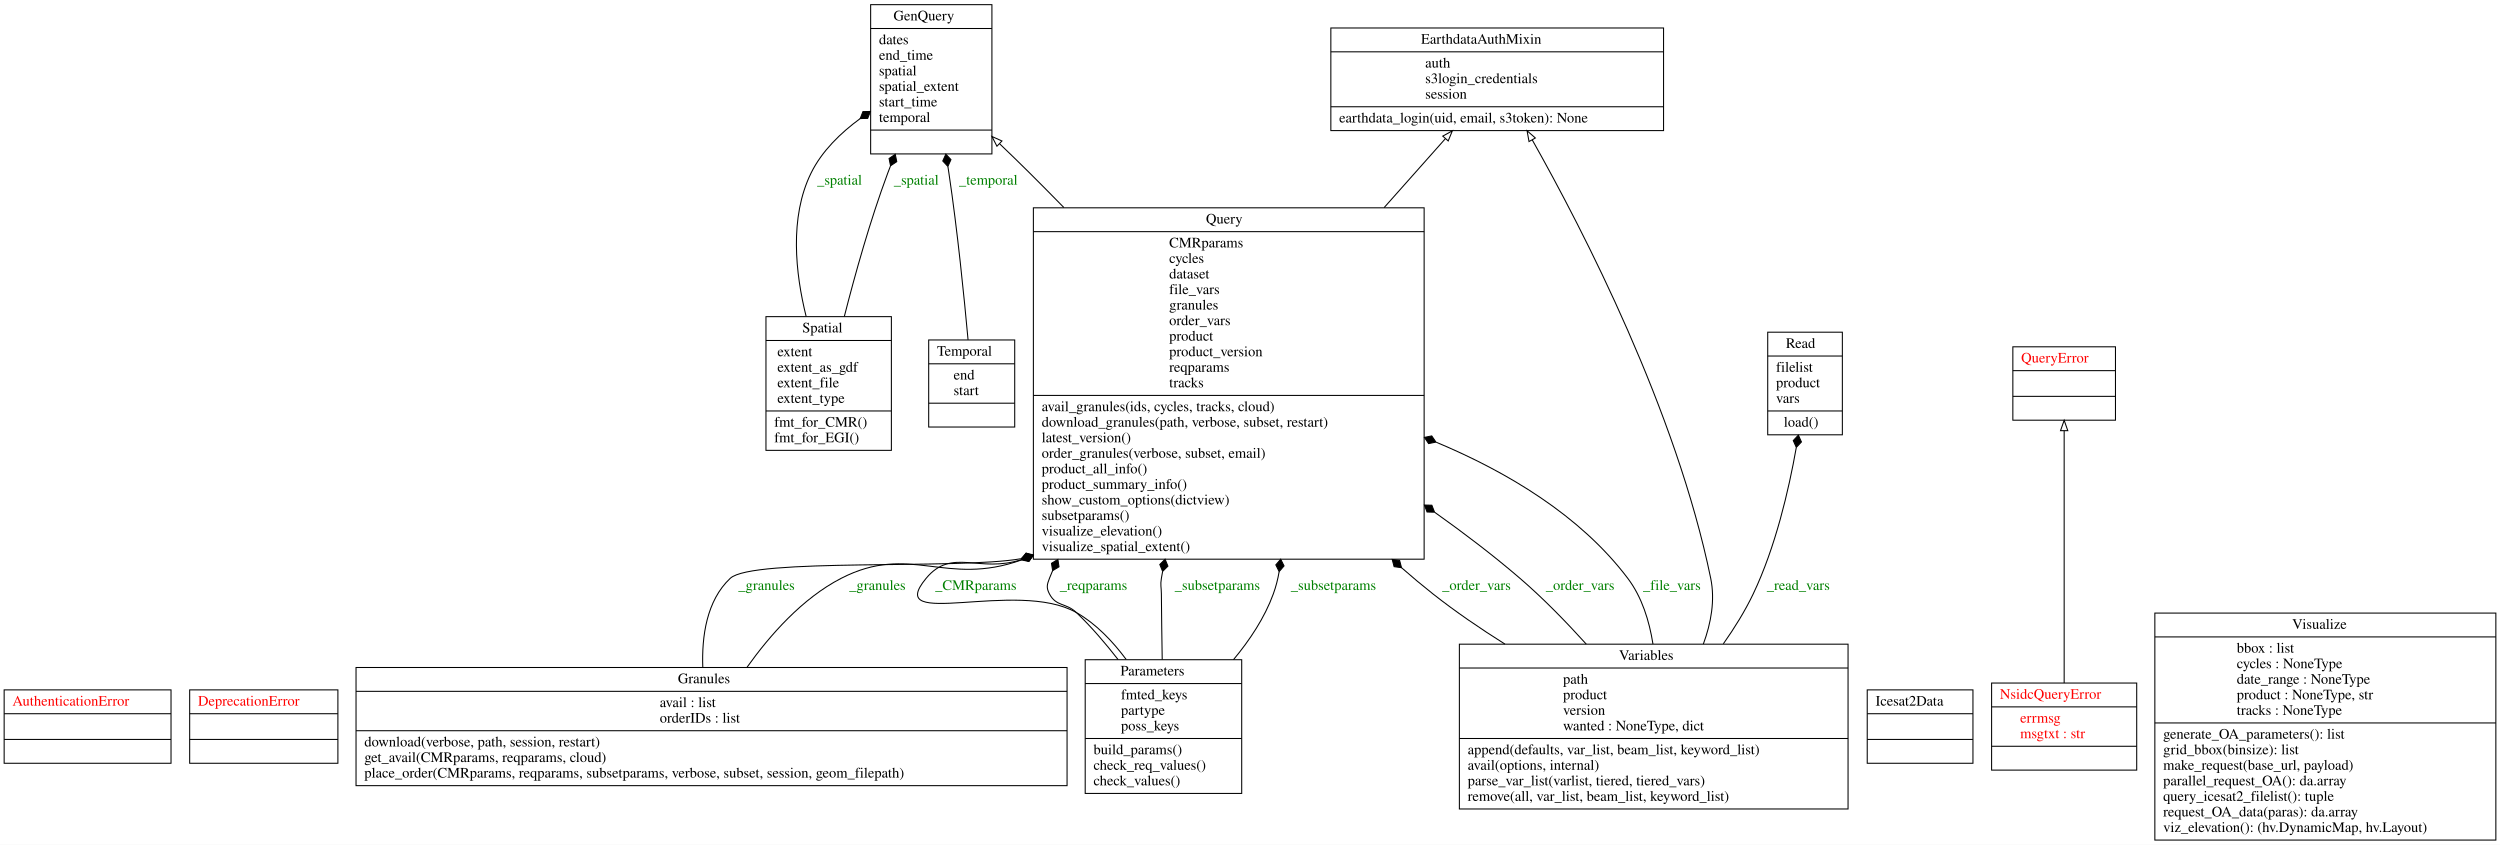
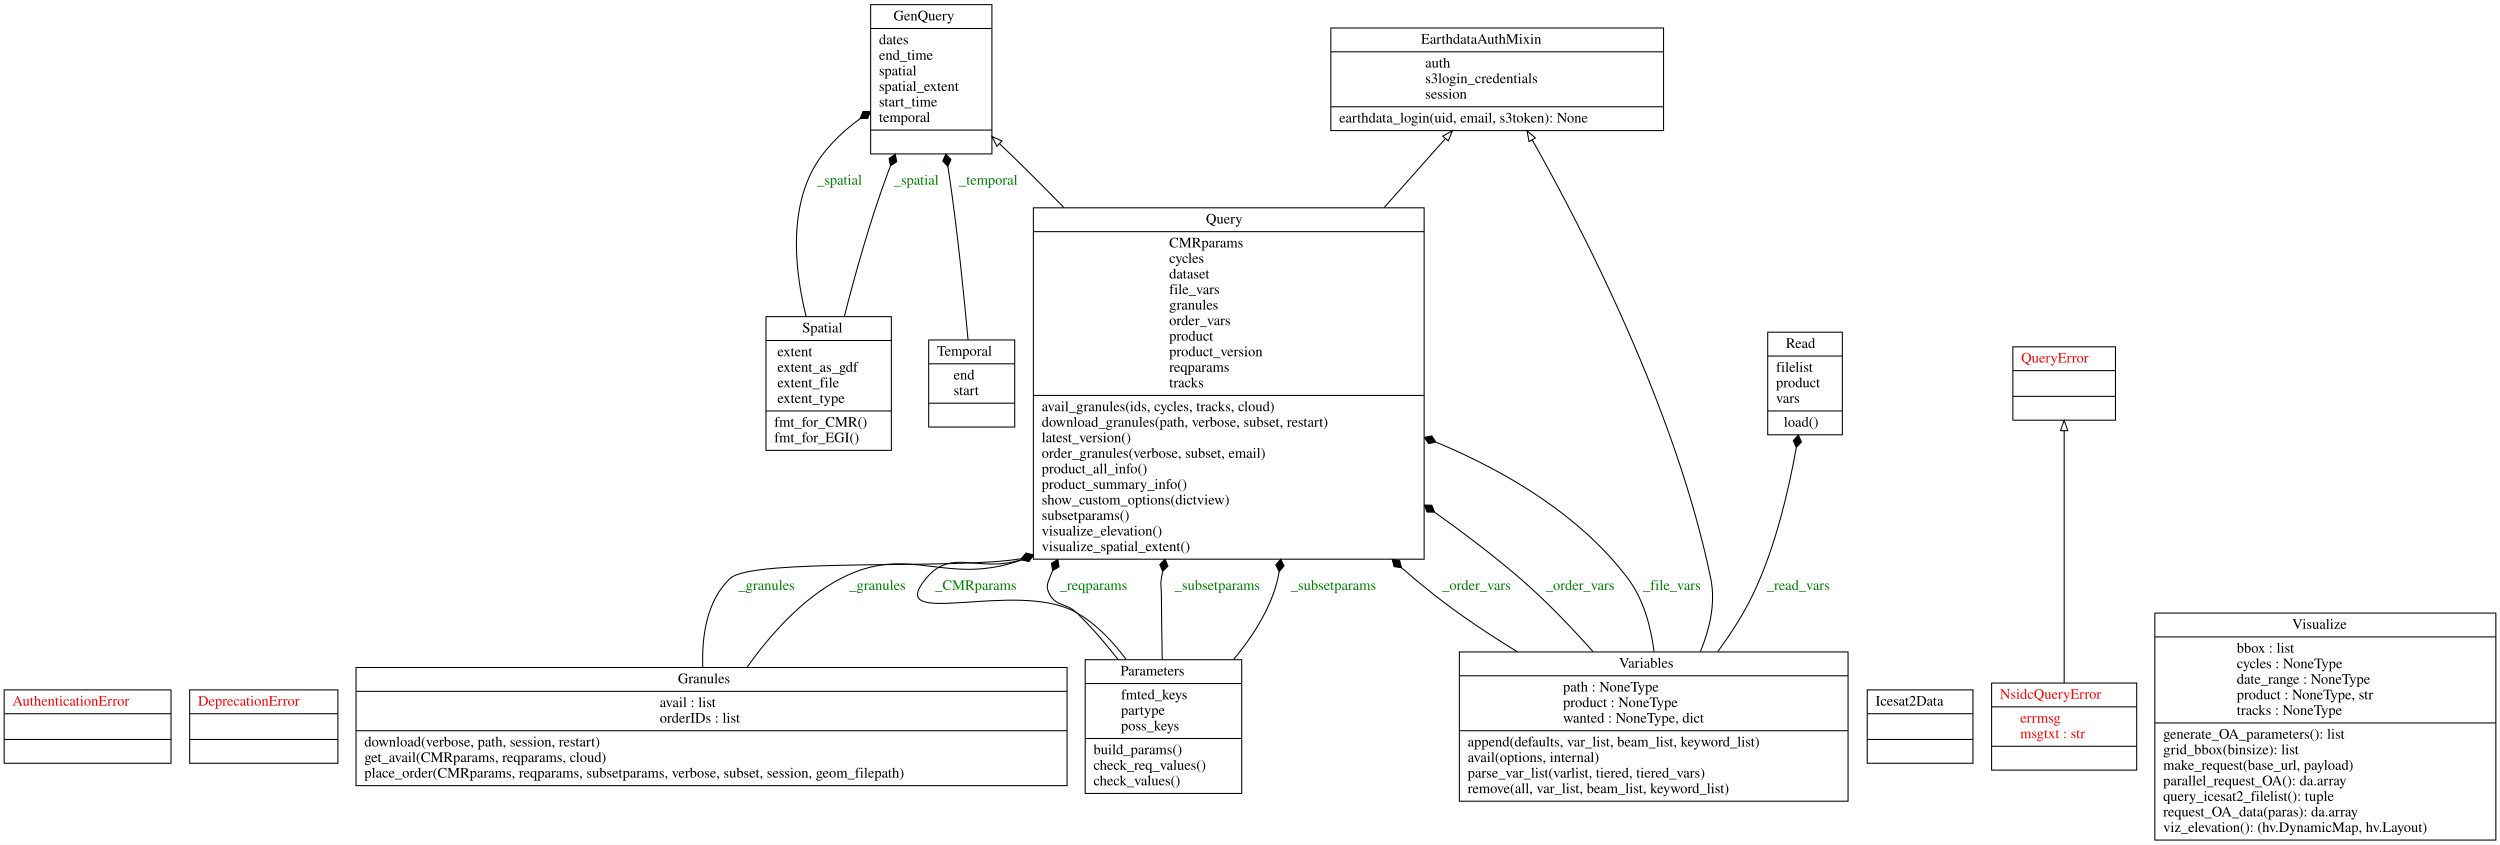
<svg xmlns="http://www.w3.org/2000/svg" width="2412pt" height="815pt" viewBox="0.00 0.00 2412.00 815.00">
  <g id="graph0" class="graph" transform="scale(1 1) rotate(0) translate(4 811)">
    <polygon fill="white" stroke="transparent" points="-4,4 -4,-811 2408,-811 2408,4 -4,4" />
    <g id="node1" class="node">
      <polygon fill="none" stroke="black" points="0,-74.6 0,-145.4 161,-145.4 161,-74.6 0,-74.6" />
      <text text-anchor="start" x="8" y="-130.2" font-family="Times,serif" font-size="14.00" fill="red">AuthenticationError</text>
      <polyline fill="none" stroke="black" points="0,-122.4 161,-122.4 " />
      <polyline fill="none" stroke="black" points="0,-97.6 161,-97.6 " />
      <text text-anchor="start" x="78" y="-82.4" font-family="Times,serif" font-size="14.00" fill="red"> </text>
    </g>
    <g id="node2" class="node">
      <polygon fill="none" stroke="black" points="179,-74.6 179,-145.4 322,-145.4 322,-74.6 179,-74.6" />
      <text text-anchor="start" x="187" y="-130.2" font-family="Times,serif" font-size="14.00" fill="red">DeprecationError</text>
      <polyline fill="none" stroke="black" points="179,-122.4 322,-122.4 " />
      <polyline fill="none" stroke="black" points="179,-97.6 322,-97.6 " />
      <text text-anchor="start" x="248" y="-82.4" font-family="Times,serif" font-size="14.00" fill="red"> </text>
    </g>
    <g id="node3" class="node">
      <polygon fill="none" stroke="black" points="1280,-685 1280,-784 1601,-784 1601,-685 1280,-685" />
      <text text-anchor="start" x="1367" y="-768.8" font-family="Times,serif" font-size="14.00">EarthdataAuthMixin</text>
      <polyline fill="none" stroke="black" points="1280,-761 1601,-761 " />
      <text text-anchor="start" x="1371" y="-745.8" font-family="Times,serif" font-size="14.00">auth</text>
      <text text-anchor="start" x="1371" y="-730.8" font-family="Times,serif" font-size="14.00">s3login_credentials</text>
      <text text-anchor="start" x="1371" y="-715.8" font-family="Times,serif" font-size="14.00">session</text>
      <polyline fill="none" stroke="black" points="1280,-708 1601,-708 " />
      <text text-anchor="start" x="1288" y="-692.8" font-family="Times,serif" font-size="14.00">earthdata_login(uid, email, s3token): None</text>
    </g>
    <g id="node4" class="node">
      <polygon fill="none" stroke="black" points="836,-662.5 836,-806.5 953,-806.5 953,-662.5 836,-662.5" />
      <text text-anchor="start" x="858" y="-791.3" font-family="Times,serif" font-size="14.00">GenQuery</text>
      <polyline fill="none" stroke="black" points="836,-783.5 953,-783.5 " />
      <text text-anchor="start" x="844" y="-768.3" font-family="Times,serif" font-size="14.00">dates</text>
      <text text-anchor="start" x="844" y="-753.3" font-family="Times,serif" font-size="14.00">end_time</text>
      <text text-anchor="start" x="844" y="-738.3" font-family="Times,serif" font-size="14.00">spatial</text>
      <text text-anchor="start" x="844" y="-723.3" font-family="Times,serif" font-size="14.00">spatial_extent</text>
      <text text-anchor="start" x="844" y="-708.3" font-family="Times,serif" font-size="14.00">start_time</text>
      <text text-anchor="start" x="844" y="-693.3" font-family="Times,serif" font-size="14.00">temporal</text>
      <polyline fill="none" stroke="black" points="836,-685.5 953,-685.5 " />
      <text text-anchor="start" x="892" y="-670.3" font-family="Times,serif" font-size="14.00"> </text>
    </g>
    <g id="node5" class="node">
      <polygon fill="none" stroke="black" points="339.5,-53 339.5,-167 1025.5,-167 1025.5,-53 339.5,-53" />
      <text text-anchor="start" x="650" y="-151.8" font-family="Times,serif" font-size="14.00">Granules</text>
      <polyline fill="none" stroke="black" points="339.5,-144 1025.5,-144 " />
      <text text-anchor="start" x="632.5" y="-128.8" font-family="Times,serif" font-size="14.00">avail : list</text>
      <text text-anchor="start" x="632.5" y="-113.8" font-family="Times,serif" font-size="14.00">orderIDs : list</text>
      <polyline fill="none" stroke="black" points="339.5,-106 1025.5,-106 " />
      <text text-anchor="start" x="347.5" y="-90.8" font-family="Times,serif" font-size="14.00">download(verbose, path, session, restart)</text>
      <text text-anchor="start" x="347.5" y="-75.8" font-family="Times,serif" font-size="14.00">get_avail(CMRparams, reqparams, cloud)</text>
      <text text-anchor="start" x="347.5" y="-60.8" font-family="Times,serif" font-size="14.00">place_order(CMRparams, reqparams, subsetparams, verbose, subset, session, geom_filepath)</text>
    </g>
    <g id="node9" class="node">
      <polygon fill="none" stroke="black" points="993,-271.5 993,-610.5 1370,-610.5 1370,-271.5 993,-271.5" />
      <text text-anchor="start" x="1159.5" y="-595.3" font-family="Times,serif" font-size="14.00">Query</text>
      <polyline fill="none" stroke="black" points="993,-587.5 1370,-587.5 " />
      <text text-anchor="start" x="1124" y="-572.3" font-family="Times,serif" font-size="14.00">CMRparams</text>
      <text text-anchor="start" x="1124" y="-557.3" font-family="Times,serif" font-size="14.00">cycles</text>
      <text text-anchor="start" x="1124" y="-542.3" font-family="Times,serif" font-size="14.00">dataset</text>
      <text text-anchor="start" x="1124" y="-527.3" font-family="Times,serif" font-size="14.00">file_vars</text>
      <text text-anchor="start" x="1124" y="-512.3" font-family="Times,serif" font-size="14.00">granules</text>
      <text text-anchor="start" x="1124" y="-497.3" font-family="Times,serif" font-size="14.00">order_vars</text>
      <text text-anchor="start" x="1124" y="-482.3" font-family="Times,serif" font-size="14.00">product</text>
      <text text-anchor="start" x="1124" y="-467.3" font-family="Times,serif" font-size="14.00">product_version</text>
      <text text-anchor="start" x="1124" y="-452.3" font-family="Times,serif" font-size="14.00">reqparams</text>
      <text text-anchor="start" x="1124" y="-437.3" font-family="Times,serif" font-size="14.00">tracks</text>
      <polyline fill="none" stroke="black" points="993,-429.5 1370,-429.5 " />
      <text text-anchor="start" x="1001" y="-414.3" font-family="Times,serif" font-size="14.00">avail_granules(ids, cycles, tracks, cloud)</text>
      <text text-anchor="start" x="1001" y="-399.3" font-family="Times,serif" font-size="14.00">download_granules(path, verbose, subset, restart)</text>
      <text text-anchor="start" x="1001" y="-384.3" font-family="Times,serif" font-size="14.00">latest_version()</text>
      <text text-anchor="start" x="1001" y="-369.3" font-family="Times,serif" font-size="14.00">order_granules(verbose, subset, email)</text>
      <text text-anchor="start" x="1001" y="-354.3" font-family="Times,serif" font-size="14.00">product_all_info()</text>
      <text text-anchor="start" x="1001" y="-339.3" font-family="Times,serif" font-size="14.00">product_summary_info()</text>
      <text text-anchor="start" x="1001" y="-324.3" font-family="Times,serif" font-size="14.00">show_custom_options(dictview)</text>
      <text text-anchor="start" x="1001" y="-309.3" font-family="Times,serif" font-size="14.00">subsetparams()</text>
      <text text-anchor="start" x="1001" y="-294.3" font-family="Times,serif" font-size="14.00">visualize_elevation()</text>
      <text text-anchor="start" x="1001" y="-279.3" font-family="Times,serif" font-size="14.00">visualize_spatial_extent()</text>
    </g>
    <g id="edge9" class="edge">
      <path fill="none" stroke="black" d="M674.06,-167.08C672.96,-196.83 677.68,-231.56 700.5,-253 721.72,-272.93 920.34,-261.3 980.89,-271.92" />
      <polygon fill="black" stroke="black" points="981.26,-272.01 988.08,-269.65 992.88,-275.03 986.07,-277.39 981.26,-272.01" />
      <text text-anchor="middle" x="735.5" y="-241.8" font-family="Times,serif" font-size="14.00" fill="green">_granules</text>
    </g>
    <g id="edge10" class="edge">
      <path fill="none" stroke="black" d="M716.71,-167.21C738.63,-197.98 769.98,-233.68 807.5,-253 874.13,-287.31 907.96,-244.47 981.64,-270.79" />
      <polygon fill="black" stroke="black" points="981.65,-270.79 988.69,-269.27 992.81,-275.2 985.76,-276.72 981.65,-270.79" />
      <text text-anchor="middle" x="842.5" y="-241.8" font-family="Times,serif" font-size="14.00" fill="green">_granules</text>
    </g>
    <g id="node6" class="node">
      <polygon fill="none" stroke="black" points="1797.5,-74.6 1797.5,-145.4 1899.5,-145.4 1899.5,-74.6 1797.5,-74.6" />
      <text text-anchor="start" x="1805.5" y="-130.2" font-family="Times,serif" font-size="14.00">Icesat2Data</text>
      <polyline fill="none" stroke="black" points="1797.5,-122.4 1899.5,-122.4 " />
      <polyline fill="none" stroke="black" points="1797.5,-97.6 1899.5,-97.6 " />
      <text text-anchor="start" x="1846" y="-82.4" font-family="Times,serif" font-size="14.00"> </text>
    </g>
    <g id="node7" class="node">
      <polygon fill="none" stroke="black" points="1917.5,-68 1917.5,-152 2057.5,-152 2057.5,-68 1917.5,-68" />
      <text text-anchor="start" x="1925.5" y="-136.8" font-family="Times,serif" font-size="14.00" fill="red">NsidcQueryError</text>
      <polyline fill="none" stroke="black" points="1917.5,-129 2057.5,-129 " />
      <text text-anchor="start" x="1945" y="-113.8" font-family="Times,serif" font-size="14.00" fill="red">errmsg</text>
      <text text-anchor="start" x="1945" y="-98.8" font-family="Times,serif" font-size="14.00" fill="red">msgtxt : str</text>
      <polyline fill="none" stroke="black" points="1917.5,-91 2057.5,-91 " />
      <text text-anchor="start" x="1985" y="-75.8" font-family="Times,serif" font-size="14.00" fill="red"> </text>
    </g>
    <g id="node10" class="node">
      <polygon fill="none" stroke="black" points="1938,-405.6 1938,-476.4 2037,-476.4 2037,-405.6 1938,-405.6" />
      <text text-anchor="start" x="1946" y="-461.2" font-family="Times,serif" font-size="14.00" fill="red">QueryError</text>
      <polyline fill="none" stroke="black" points="1938,-453.4 2037,-453.4 " />
      <polyline fill="none" stroke="black" points="1938,-428.6 2037,-428.6 " />
      <text text-anchor="start" x="1985" y="-413.4" font-family="Times,serif" font-size="14.00" fill="red"> </text>
    </g>
    <g id="edge1" class="edge">
      <path fill="none" stroke="black" d="M1987.5,-152C1987.5,-214.01 1987.5,-331.18 1987.5,-395.3" />
      <polygon fill="none" stroke="black" points="1984,-395.5 1987.5,-405.5 1991,-395.5 1984,-395.5" />
    </g>
    <g id="node8" class="node">
      <polygon fill="none" stroke="black" points="1043,-45.5 1043,-174.5 1194,-174.5 1194,-45.5 1043,-45.5" />
      <text text-anchor="start" x="1077" y="-159.3" font-family="Times,serif" font-size="14.00">Parameters</text>
      <polyline fill="none" stroke="black" points="1043,-151.5 1194,-151.5 " />
      <text text-anchor="start" x="1077.5" y="-136.3" font-family="Times,serif" font-size="14.00">fmted_keys</text>
      <text text-anchor="start" x="1077.5" y="-121.3" font-family="Times,serif" font-size="14.00">partype</text>
      <text text-anchor="start" x="1077.5" y="-106.3" font-family="Times,serif" font-size="14.00">poss_keys</text>
      <polyline fill="none" stroke="black" points="1043,-98.5 1194,-98.5 " />
      <text text-anchor="start" x="1051" y="-83.3" font-family="Times,serif" font-size="14.00">build_params()</text>
      <text text-anchor="start" x="1051" y="-68.3" font-family="Times,serif" font-size="14.00">check_req_values()</text>
      <text text-anchor="start" x="1051" y="-53.3" font-family="Times,serif" font-size="14.00">check_values()</text>
    </g>
    <g id="edge5" class="edge">
      <path fill="none" stroke="black" d="M1082.54,-174.75C1069.63,-192.14 1053.48,-209.16 1034.5,-220 977.11,-252.77 847.39,-202.06 889.5,-253 914.43,-283.16 940.59,-257.47 981.82,-271.19" />
      <polygon fill="black" stroke="black" points="981.83,-271.2 988.9,-269.76 992.94,-275.73 985.87,-277.17 981.83,-271.2" />
      <text text-anchor="middle" x="937.5" y="-241.8" font-family="Times,serif" font-size="14.00" fill="green">_CMRparams</text>
    </g>
    <g id="edge6" class="edge">
      <path fill="none" stroke="black" d="M1074.74,-174.63C1062.59,-190.28 1048.79,-206.42 1034.5,-220 1024.31,-229.68 1015.02,-225.55 1008.5,-238 1005.41,-243.91 1006.07,-246.79 1008.5,-253 1009.44,-255.41 1010.44,-257.81 1011.47,-260.2" />
      <polygon fill="black" stroke="black" points="1011.57,-260.4 1017.73,-264.15 1016.64,-271.27 1010.48,-267.53 1011.57,-260.4" />
      <text text-anchor="middle" x="1051" y="-241.8" font-family="Times,serif" font-size="14.00" fill="green">_reqparams</text>
    </g>
    <g id="edge7" class="edge">
      <path fill="none" stroke="black" d="M1117.3,-174.63C1116.97,-194.88 1116.66,-217.38 1116.5,-238 1116.45,-244.67 1115.39,-246.43 1116.5,-253 1116.87,-255.19 1117.26,-257.39 1117.68,-259.6" />
      <polygon fill="black" stroke="black" points="1117.7,-259.7 1122.81,-264.78 1120.09,-271.46 1114.97,-266.38 1117.7,-259.7" />
      <text text-anchor="middle" x="1170.5" y="-241.8" font-family="Times,serif" font-size="14.00" fill="green">_subsetparams</text>
    </g>
    <g id="edge8" class="edge">
      <path fill="none" stroke="black" d="M1186.07,-174.57C1201.7,-193.34 1216.18,-215.05 1224.5,-238 1227.04,-244.99 1228.88,-252.18 1230.12,-259.49" />
      <polygon fill="black" stroke="black" points="1230.13,-259.55 1234.85,-265 1231.63,-271.46 1226.91,-266 1230.13,-259.55" />
      <text text-anchor="middle" x="1282.5" y="-241.8" font-family="Times,serif" font-size="14.00" fill="green">_subsetparams</text>
    </g>
    <g id="edge2" class="edge">
      <path fill="none" stroke="black" d="M1331.41,-610.72C1352.64,-634.62 1373.13,-657.67 1390.5,-677.22" />
      <polygon fill="none" stroke="black" points="1387.99,-679.67 1397.24,-684.82 1393.22,-675.02 1387.99,-679.67" />
    </g>
    <g id="edge3" class="edge">
      <path fill="none" stroke="black" d="M1022.42,-610.77C1011.35,-622.08 1000.3,-633.25 989.5,-644 980.22,-653.24 970.29,-662.86 960.48,-672.23" />
      <polygon fill="none" stroke="black" points="957.85,-669.91 953.01,-679.33 962.67,-674.98 957.85,-669.91" />
    </g>
    <g id="node11" class="node">
      <polygon fill="none" stroke="black" points="1701.5,-391.5 1701.5,-490.5 1773.5,-490.5 1773.5,-391.5 1701.5,-391.5" />
      <text text-anchor="start" x="1719" y="-475.3" font-family="Times,serif" font-size="14.00">Read</text>
      <polyline fill="none" stroke="black" points="1701.5,-467.5 1773.5,-467.5 " />
      <text text-anchor="start" x="1709.5" y="-452.3" font-family="Times,serif" font-size="14.00">filelist</text>
      <text text-anchor="start" x="1709.5" y="-437.3" font-family="Times,serif" font-size="14.00">product</text>
      <text text-anchor="start" x="1709.5" y="-422.3" font-family="Times,serif" font-size="14.00">vars</text>
      <polyline fill="none" stroke="black" points="1701.5,-414.5 1773.5,-414.5 " />
      <text text-anchor="start" x="1717" y="-399.3" font-family="Times,serif" font-size="14.00">load()</text>
    </g>
    <g id="node12" class="node">
      <polygon fill="none" stroke="black" points="735,-376.5 735,-505.5 856,-505.5 856,-376.5 735,-376.5" />
      <text text-anchor="start" x="770" y="-490.3" font-family="Times,serif" font-size="14.00">Spatial</text>
      <polyline fill="none" stroke="black" points="735,-482.5 856,-482.5 " />
      <text text-anchor="start" x="746" y="-467.3" font-family="Times,serif" font-size="14.00">extent</text>
      <text text-anchor="start" x="746" y="-452.3" font-family="Times,serif" font-size="14.00">extent_as_gdf</text>
      <text text-anchor="start" x="746" y="-437.3" font-family="Times,serif" font-size="14.00">extent_file</text>
      <text text-anchor="start" x="746" y="-422.3" font-family="Times,serif" font-size="14.00">extent_type</text>
      <polyline fill="none" stroke="black" points="735,-414.5 856,-414.5 " />
      <text text-anchor="start" x="743" y="-399.3" font-family="Times,serif" font-size="14.00">fmt_for_CMR()</text>
      <text text-anchor="start" x="743" y="-384.3" font-family="Times,serif" font-size="14.00">fmt_for_EGI()</text>
    </g>
    <g id="edge11" class="edge">
      <path fill="none" stroke="black" d="M773.76,-505.69C763.46,-547.12 757.47,-601.2 778.5,-644 788.91,-665.19 807.03,-682.78 825.89,-696.59" />
      <polygon fill="black" stroke="black" points="825.93,-696.62 833.14,-696.76 835.78,-703.47 828.57,-703.33 825.93,-696.62" />
      <text text-anchor="middle" x="806" y="-632.8" font-family="Times,serif" font-size="14.00" fill="green">_spatial</text>
    </g>
    <g id="edge12" class="edge">
      <path fill="none" stroke="black" d="M810.6,-505.64C820.84,-545.84 835.57,-598.59 852.5,-644 853.33,-646.23 854.2,-648.48 855.09,-650.75" />
      <polygon fill="black" stroke="black" points="855.2,-651.03 861.18,-655.06 859.75,-662.13 853.77,-658.1 855.2,-651.03" />
      <text text-anchor="middle" x="880" y="-632.8" font-family="Times,serif" font-size="14.00" fill="green">_spatial</text>
    </g>
    <g id="node13" class="node">
      <polygon fill="none" stroke="black" points="892,-399 892,-483 975,-483 975,-399 892,-399" />
      <text text-anchor="start" x="900" y="-467.8" font-family="Times,serif" font-size="14.00">Temporal</text>
      <polyline fill="none" stroke="black" points="892,-460 975,-460 " />
      <text text-anchor="start" x="916" y="-444.8" font-family="Times,serif" font-size="14.00">end</text>
      <text text-anchor="start" x="916" y="-429.8" font-family="Times,serif" font-size="14.00">start</text>
      <polyline fill="none" stroke="black" points="892,-422 975,-422 " />
      <text text-anchor="start" x="931" y="-406.8" font-family="Times,serif" font-size="14.00"> </text>
    </g>
    <g id="edge13" class="edge">
      <path fill="none" stroke="black" d="M929.98,-483.13C926.26,-524.04 919.78,-588.52 911.5,-644 911.2,-646.04 910.88,-648.11 910.55,-650.2" />
      <polygon fill="black" stroke="black" points="910.51,-650.42 913.48,-656.99 908.56,-662.26 905.59,-655.69 910.51,-650.42" />
      <text text-anchor="middle" x="949.5" y="-632.8" font-family="Times,serif" font-size="14.00" fill="green">_temporal</text>
    </g>
    <g id="node14" class="node">
-       <polygon fill="none" stroke="black" points="1404,-30.5 1404,-189.5 1779,-189.5 1779,-30.5 1404,-30.5" />
-       <text text-anchor="start" x="1558" y="-174.3" font-family="Times,serif" font-size="14.00">Variables</text>
-       <polyline fill="none" stroke="black" points="1404,-166.5 1779,-166.5 " />
-       <text text-anchor="start" x="1504" y="-151.3" font-family="Times,serif" font-size="14.00">path</text>
-       <text text-anchor="start" x="1504" y="-136.3" font-family="Times,serif" font-size="14.00">product</text>
-       <text text-anchor="start" x="1504" y="-121.3" font-family="Times,serif" font-size="14.00">version</text>
-       <text text-anchor="start" x="1504" y="-106.3" font-family="Times,serif" font-size="14.00">wanted : NoneType, dict</text>
-       <polyline fill="none" stroke="black" points="1404,-98.5 1779,-98.5 " />
-       <text text-anchor="start" x="1412" y="-83.3" font-family="Times,serif" font-size="14.00">append(defaults, var_list, beam_list, keyword_list)</text>
-       <text text-anchor="start" x="1412" y="-68.3" font-family="Times,serif" font-size="14.00">avail(options, internal)</text>
-       <text text-anchor="start" x="1412" y="-53.3" font-family="Times,serif" font-size="14.00">parse_var_list(varlist, tiered, tiered_vars)</text>
-       <text text-anchor="start" x="1412" y="-38.3" font-family="Times,serif" font-size="14.00">remove(all, var_list, beam_list, keyword_list)</text>
+       <polygon fill="none" stroke="black" points="1404,-38 1404,-182 1779,-182 1779,-38 1404,-38" />
+       <text text-anchor="start" x="1558" y="-166.8" font-family="Times,serif" font-size="14.00">Variables</text>
+       <polyline fill="none" stroke="black" points="1404,-159 1779,-159 " />
+       <text text-anchor="start" x="1504" y="-143.8" font-family="Times,serif" font-size="14.00">path : NoneType</text>
+       <text text-anchor="start" x="1504" y="-128.8" font-family="Times,serif" font-size="14.00">product : NoneType</text>
+       <text text-anchor="start" x="1504" y="-113.8" font-family="Times,serif" font-size="14.00">wanted : NoneType, dict</text>
+       <polyline fill="none" stroke="black" points="1404,-106 1779,-106 " />
+       <text text-anchor="start" x="1412" y="-90.8" font-family="Times,serif" font-size="14.00">append(defaults, var_list, beam_list, keyword_list)</text>
+       <text text-anchor="start" x="1412" y="-75.8" font-family="Times,serif" font-size="14.00">avail(options, internal)</text>
+       <text text-anchor="start" x="1412" y="-60.8" font-family="Times,serif" font-size="14.00">parse_var_list(varlist, tiered, tiered_vars)</text>
+       <text text-anchor="start" x="1412" y="-45.8" font-family="Times,serif" font-size="14.00">remove(all, var_list, beam_list, keyword_list)</text>
    </g>
    <g id="edge4" class="edge">
-       <path fill="none" stroke="black" d="M1639.37,-189.57C1646.83,-209.83 1650.83,-231.89 1646.5,-253 1613.36,-414.38 1523.65,-588.48 1474.25,-676.13" />
+       <path fill="none" stroke="black" d="M1636.47,-182.19C1645.73,-204.41 1651.37,-229.3 1646.5,-253 1613.36,-414.38 1523.65,-588.48 1474.25,-676.13" />
      <polygon fill="none" stroke="black" points="1471.2,-674.42 1469.31,-684.85 1477.29,-677.87 1471.2,-674.42" />
    </g>
    <g id="edge14" class="edge">
-       <path fill="none" stroke="black" d="M1448.01,-189.54C1424.08,-204.6 1400.05,-221 1378.5,-238 1368.41,-245.95 1358.33,-254.4 1348.35,-263.15" />
+       <path fill="none" stroke="black" d="M1460.1,-182.04C1432.25,-199.08 1403.68,-218.14 1378.5,-238 1368.41,-245.95 1358.33,-254.4 1348.35,-263.15" />
      <polygon fill="black" stroke="black" points="1348.18,-263.3 1346.35,-270.27 1339.21,-271.27 1341.04,-264.29 1348.18,-263.3" />
      <text text-anchor="middle" x="1420.5" y="-241.8" font-family="Times,serif" font-size="14.00" fill="green">_order_vars</text>
    </g>
    <g id="edge15" class="edge">
-       <path fill="none" stroke="black" d="M1526.46,-189.51C1506.91,-211.14 1484.72,-233.89 1462.5,-253 1436.96,-274.96 1408.73,-296.49 1380.3,-316.66" />
+       <path fill="none" stroke="black" d="M1533.02,-182.18C1511.95,-205.92 1487.25,-231.72 1462.5,-253 1436.96,-274.96 1408.73,-296.49 1380.3,-316.66" />
      <polygon fill="black" stroke="black" points="1380.05,-316.84 1377.45,-323.56 1370.24,-323.74 1372.84,-317.02 1380.05,-316.84" />
      <text text-anchor="middle" x="1520.5" y="-241.8" font-family="Times,serif" font-size="14.00" fill="green">_order_vars</text>
    </g>
    <g id="edge16" class="edge">
-       <path fill="none" stroke="black" d="M1590.77,-189.64C1587.27,-211.87 1580.15,-234.92 1566.5,-253 1520.71,-313.68 1450.03,-355.73 1381.67,-384.34" />
+       <path fill="none" stroke="black" d="M1591.81,-182.3C1588.76,-206.72 1581.65,-232.92 1566.5,-253 1520.71,-313.68 1450.03,-355.73 1381.67,-384.34" />
      <polygon fill="black" stroke="black" points="1381.39,-384.46 1377.35,-390.43 1370.28,-389 1374.32,-383.02 1381.39,-384.46" />
      <text text-anchor="middle" x="1609" y="-241.8" font-family="Times,serif" font-size="14.00" fill="green">_file_vars</text>
    </g>
    <g id="edge17" class="edge">
-       <path fill="none" stroke="black" d="M1658.67,-189.82C1669.46,-205.12 1679.65,-221.53 1687.5,-238 1708.9,-282.87 1721.74,-337.86 1729.04,-379.13" />
+       <path fill="none" stroke="black" d="M1653.23,-182.27C1666,-199.65 1678.34,-218.79 1687.5,-238 1708.9,-282.87 1721.74,-337.86 1729.04,-379.13" />
      <polygon fill="black" stroke="black" points="1729.08,-379.37 1734.02,-384.61 1731.08,-391.2 1726.14,-385.95 1729.08,-379.37" />
      <text text-anchor="middle" x="1731" y="-241.8" font-family="Times,serif" font-size="14.00" fill="green">_read_vars</text>
    </g>
    <g id="node15" class="node">
      <polygon fill="none" stroke="black" points="2075,-0.5 2075,-219.5 2404,-219.5 2404,-0.5 2075,-0.5" />
      <text text-anchor="start" x="2207.5" y="-204.3" font-family="Times,serif" font-size="14.00">Visualize</text>
      <polyline fill="none" stroke="black" points="2075,-196.5 2404,-196.5 " />
      <text text-anchor="start" x="2154" y="-181.3" font-family="Times,serif" font-size="14.00">bbox : list</text>
      <text text-anchor="start" x="2154" y="-166.3" font-family="Times,serif" font-size="14.00">cycles : NoneType</text>
      <text text-anchor="start" x="2154" y="-151.3" font-family="Times,serif" font-size="14.00">date_range : NoneType</text>
      <text text-anchor="start" x="2154" y="-136.3" font-family="Times,serif" font-size="14.00">product : NoneType, str</text>
      <text text-anchor="start" x="2154" y="-121.3" font-family="Times,serif" font-size="14.00">tracks : NoneType</text>
      <polyline fill="none" stroke="black" points="2075,-113.5 2404,-113.5 " />
      <text text-anchor="start" x="2083" y="-98.3" font-family="Times,serif" font-size="14.00">generate_OA_parameters(): list</text>
      <text text-anchor="start" x="2083" y="-83.3" font-family="Times,serif" font-size="14.00">grid_bbox(binsize): list</text>
      <text text-anchor="start" x="2083" y="-68.3" font-family="Times,serif" font-size="14.00">make_request(base_url, payload)</text>
      <text text-anchor="start" x="2083" y="-53.3" font-family="Times,serif" font-size="14.00">parallel_request_OA(): da.array</text>
      <text text-anchor="start" x="2083" y="-38.3" font-family="Times,serif" font-size="14.00">query_icesat2_filelist(): tuple</text>
      <text text-anchor="start" x="2083" y="-23.3" font-family="Times,serif" font-size="14.00">request_OA_data(paras): da.array</text>
      <text text-anchor="start" x="2083" y="-8.3" font-family="Times,serif" font-size="14.00">viz_elevation(): (hv.DynamicMap, hv.Layout)</text>
    </g>
  </g>
</svg>
